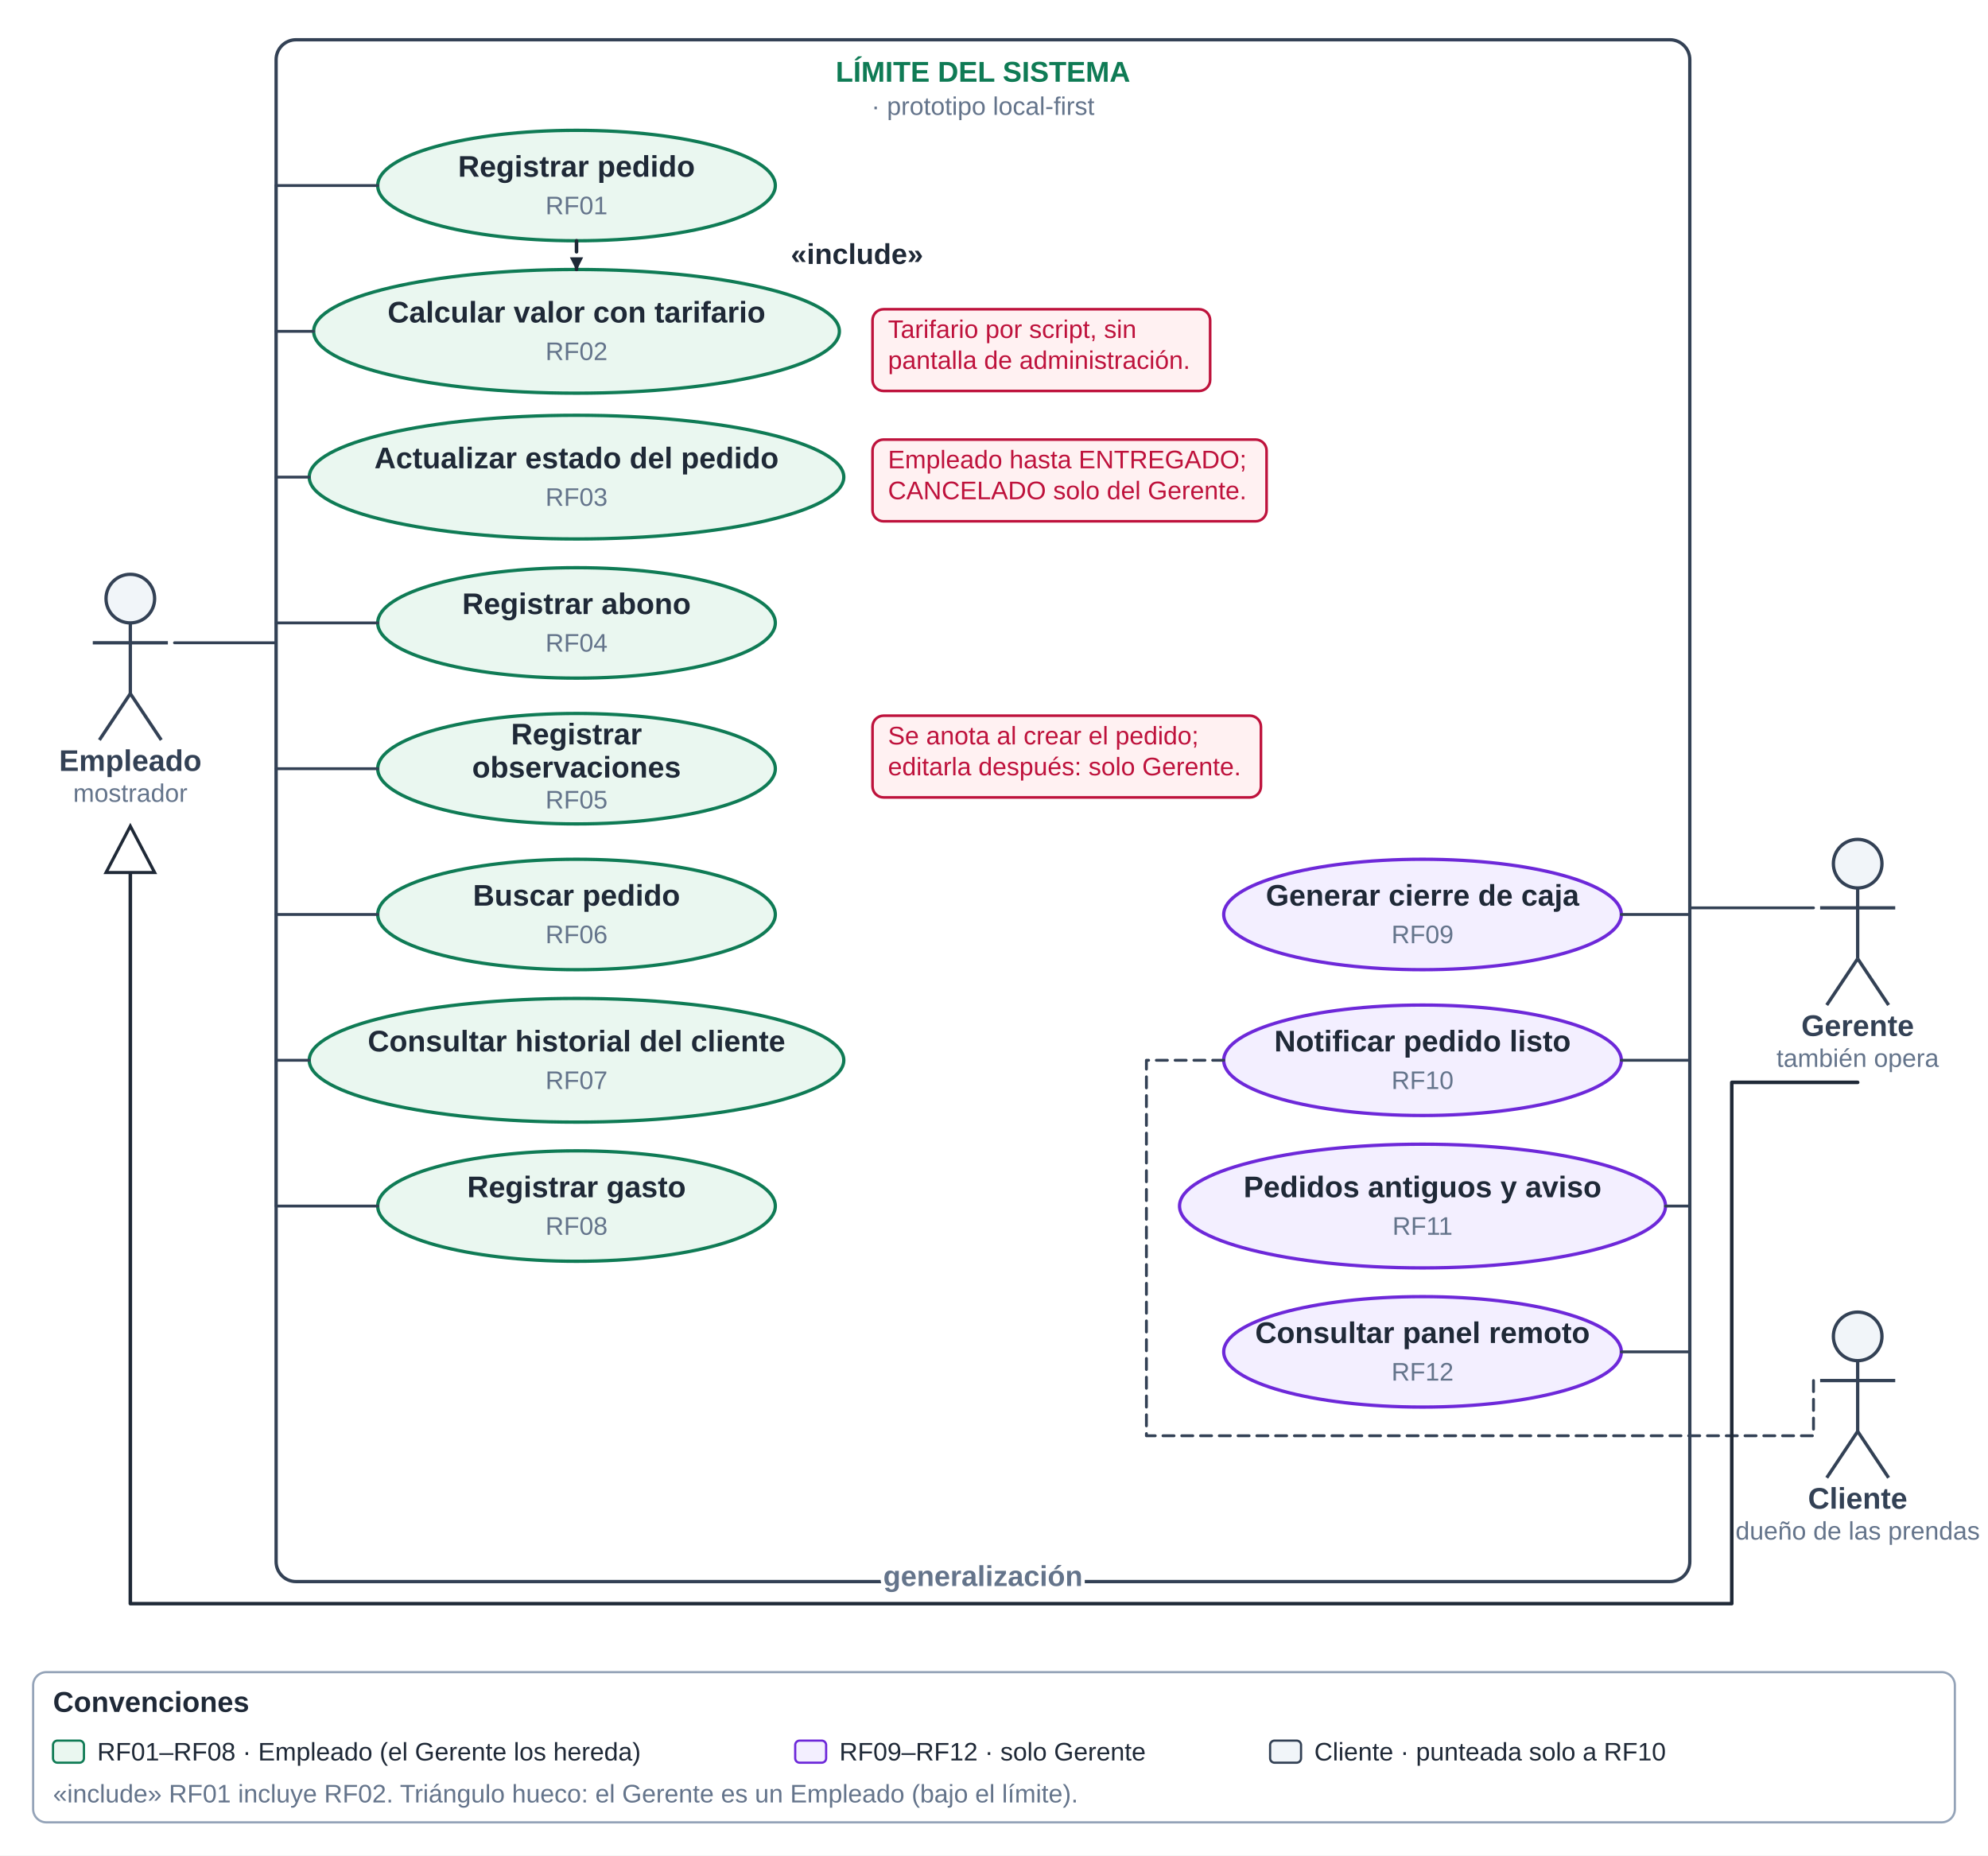
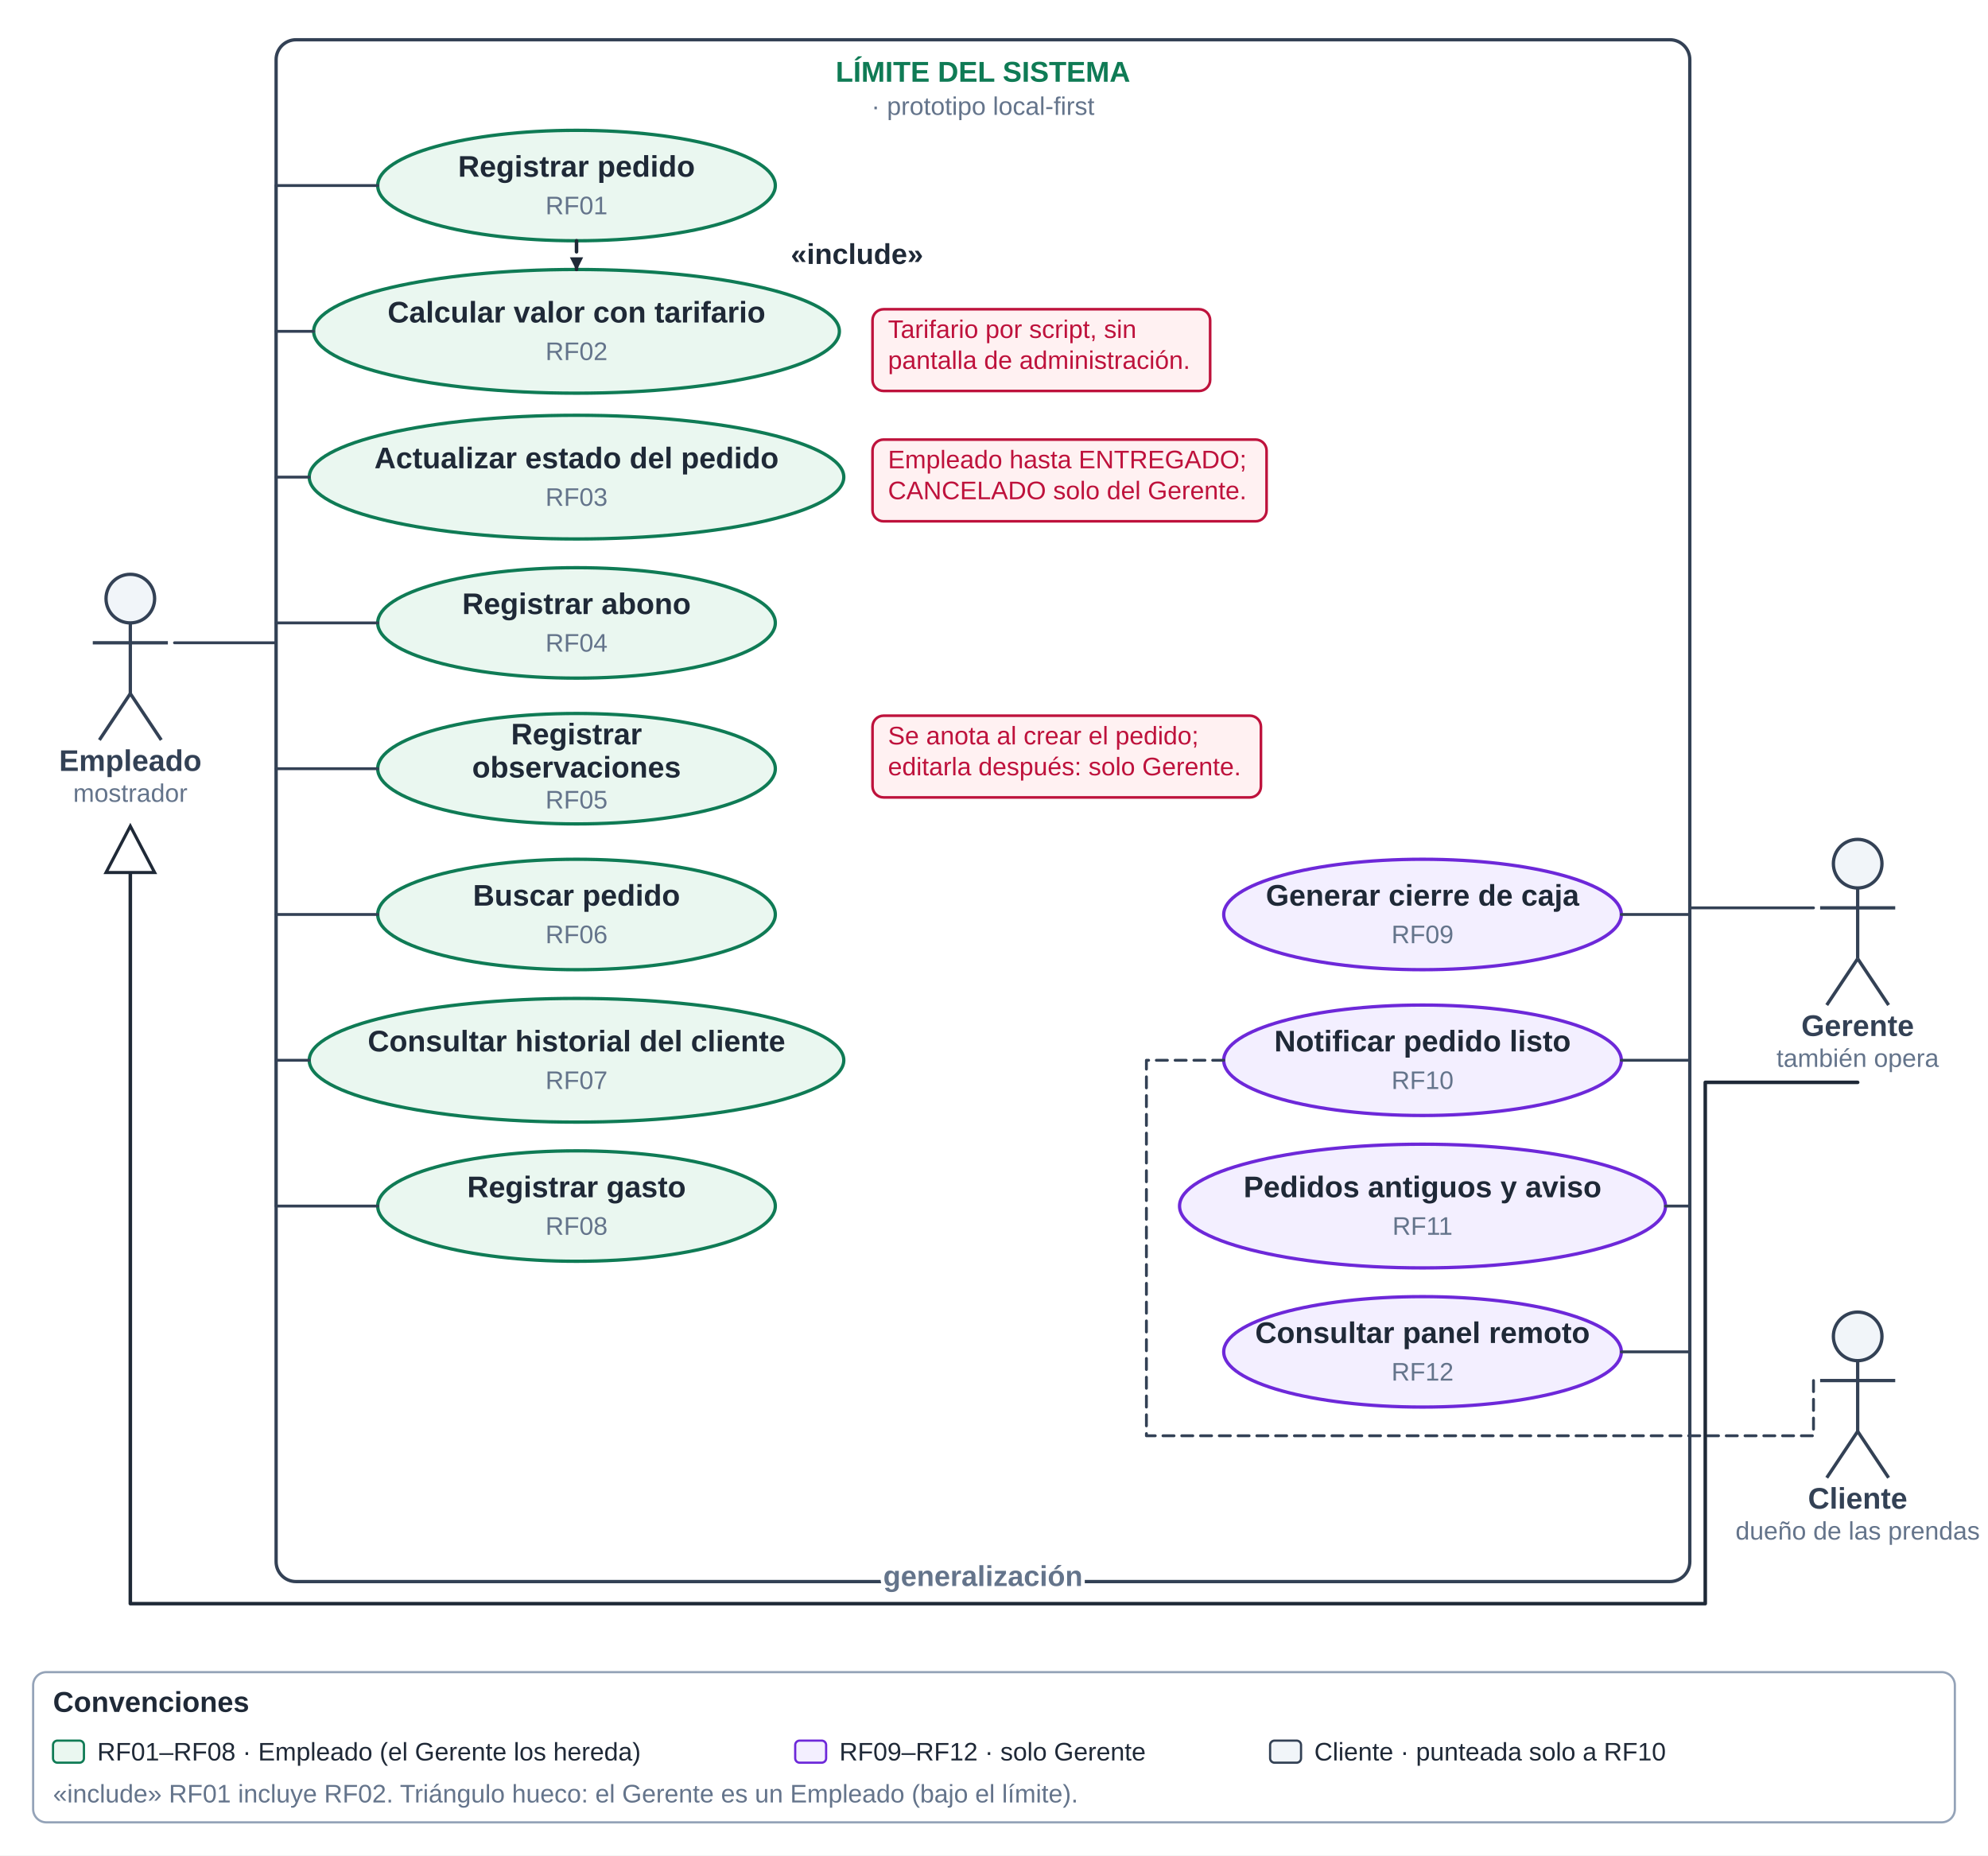
<svg xmlns="http://www.w3.org/2000/svg" width="1800" height="1680" viewBox="0 0 1800 1680">
  <rect width="1800" height="1680" fill="#ffffff" />
  <defs>
    <marker id="m-dark" markerWidth="14" markerHeight="14" refX="12" refY="7" orient="auto" markerUnits="userSpaceOnUse">
      <path d="M1,1 L13,7 L1,13 Z" fill="#1f2937" />
    </marker>
    <marker id="m-orange" markerWidth="14" markerHeight="14" refX="12" refY="7" orient="auto" markerUnits="userSpaceOnUse">
      <path d="M1,1 L13,7 L1,13 Z" fill="#c2410c" />
    </marker>
    <marker id="m-red" markerWidth="14" markerHeight="14" refX="12" refY="7" orient="auto" markerUnits="userSpaceOnUse">
      <path d="M1,1 L13,7 L1,13 Z" fill="#be123c" />
    </marker>
    <marker id="m-green" markerWidth="14" markerHeight="14" refX="12" refY="7" orient="auto" markerUnits="userSpaceOnUse">
      <path d="M1,1 L13,7 L1,13 Z" fill="#0f7b55" />
    </marker>
    <marker id="m-purple" markerWidth="14" markerHeight="14" refX="12" refY="7" orient="auto" markerUnits="userSpaceOnUse">
      <path d="M1,1 L13,7 L1,13 Z" fill="#6d28d9" />
    </marker>
    <marker id="m-gray" markerWidth="14" markerHeight="14" refX="12" refY="7" orient="auto" markerUnits="userSpaceOnUse">
      <path d="M1,1 L13,7 L1,13 Z" fill="#334155" />
    </marker>
    <marker id="m-gen" markerWidth="18" markerHeight="14" refX="17" refY="7" orient="auto" markerUnits="userSpaceOnUse">
      <path d="M1,1 L17,7 L1,13 Z" fill="#ffffff" stroke="#1f2937" stroke-width="1.8" />
    </marker>
  </defs>
  <rect x="250.0" y="36.0" width="1280.0" height="1396.0" rx="18" fill="#ffffff" stroke="#334155" stroke-width="3" />
  <text x="890.0" y="74.0" font-family="Arial, Helvetica, sans-serif" font-size="26" font-weight="700" fill="#0f7b55" text-anchor="middle">LÍMITE DEL SISTEMA</text>
  <text x="890.0" y="104.0" font-family="Arial, Helvetica, sans-serif" font-size="23" font-weight="400" fill="#64748b" text-anchor="middle">· prototipo local-first</text>
  <circle cx="118" cy="542" r="22" fill="#f1f5f9" stroke="#334155" stroke-width="3" />
  <line x1="118" y1="564" x2="118" y2="628" stroke="#334155" stroke-width="3" />
  <line x1="84" y1="582" x2="152" y2="582" stroke="#334155" stroke-width="3" />
  <line x1="118" y1="628" x2="90" y2="670" stroke="#334155" stroke-width="3" />
  <line x1="118" y1="628" x2="146" y2="670" stroke="#334155" stroke-width="3" />
  <text x="118.0" y="698.0" font-family="Arial, Helvetica, sans-serif" font-size="27" font-weight="700" fill="#334155" text-anchor="middle">Empleado</text>
  <text x="118.0" y="726.0" font-family="Arial, Helvetica, sans-serif" font-size="23" font-weight="400" fill="#64748b" text-anchor="middle">mostrador</text>
  <circle cx="1682" cy="782" r="22" fill="#f1f5f9" stroke="#334155" stroke-width="3" />
  <line x1="1682" y1="804" x2="1682" y2="868" stroke="#334155" stroke-width="3" />
  <line x1="1648" y1="822" x2="1716" y2="822" stroke="#334155" stroke-width="3" />
  <line x1="1682" y1="868" x2="1654" y2="910" stroke="#334155" stroke-width="3" />
  <line x1="1682" y1="868" x2="1710" y2="910" stroke="#334155" stroke-width="3" />
  <text x="1682.0" y="938.0" font-family="Arial, Helvetica, sans-serif" font-size="27" font-weight="700" fill="#334155" text-anchor="middle">Gerente</text>
  <text x="1682.0" y="966.0" font-family="Arial, Helvetica, sans-serif" font-size="23" font-weight="400" fill="#64748b" text-anchor="middle">también opera</text>
  <circle cx="1682" cy="1210" r="22" fill="#f1f5f9" stroke="#334155" stroke-width="3" />
  <line x1="1682" y1="1232" x2="1682" y2="1296" stroke="#334155" stroke-width="3" />
  <line x1="1648" y1="1250" x2="1716" y2="1250" stroke="#334155" stroke-width="3" />
  <line x1="1682" y1="1296" x2="1654" y2="1338" stroke="#334155" stroke-width="3" />
  <line x1="1682" y1="1296" x2="1710" y2="1338" stroke="#334155" stroke-width="3" />
  <text x="1682.0" y="1366.0" font-family="Arial, Helvetica, sans-serif" font-size="27" font-weight="700" fill="#334155" text-anchor="middle">Cliente</text>
  <text x="1682.0" y="1394.0" font-family="Arial, Helvetica, sans-serif" font-size="23" font-weight="400" fill="#64748b" text-anchor="middle">dueño de las prendas</text>
  <ellipse cx="522" cy="168" rx="180" ry="50" fill="#eaf7f0" stroke="#0f7b55" stroke-width="3" />
  <text x="522.0" y="160.0" font-family="Arial, Helvetica, sans-serif" font-size="27" font-weight="700" fill="#1f2937" text-anchor="middle">Registrar pedido</text>
  <text x="522.0" y="194.0" font-family="Arial, Helvetica, sans-serif" font-size="23" font-weight="400" fill="#64748b" text-anchor="middle">RF01</text>
  <ellipse cx="522" cy="300" rx="238" ry="56" fill="#eaf7f0" stroke="#0f7b55" stroke-width="3" />
  <text x="522.0" y="292.0" font-family="Arial, Helvetica, sans-serif" font-size="27" font-weight="700" fill="#1f2937" text-anchor="middle">Calcular valor con tarifario</text>
  <text x="522.0" y="326.0" font-family="Arial, Helvetica, sans-serif" font-size="23" font-weight="400" fill="#64748b" text-anchor="middle">RF02</text>
  <ellipse cx="522" cy="432" rx="242" ry="56" fill="#eaf7f0" stroke="#0f7b55" stroke-width="3" />
  <text x="522.0" y="424.0" font-family="Arial, Helvetica, sans-serif" font-size="27" font-weight="700" fill="#1f2937" text-anchor="middle">Actualizar estado del pedido</text>
  <text x="522.0" y="458.0" font-family="Arial, Helvetica, sans-serif" font-size="23" font-weight="400" fill="#64748b" text-anchor="middle">RF03</text>
  <ellipse cx="522" cy="564" rx="180" ry="50" fill="#eaf7f0" stroke="#0f7b55" stroke-width="3" />
  <text x="522.0" y="556.0" font-family="Arial, Helvetica, sans-serif" font-size="27" font-weight="700" fill="#1f2937" text-anchor="middle">Registrar abono</text>
  <text x="522.0" y="590.0" font-family="Arial, Helvetica, sans-serif" font-size="23" font-weight="400" fill="#64748b" text-anchor="middle">RF04</text>
  <ellipse cx="522" cy="696" rx="180" ry="50" fill="#eaf7f0" stroke="#0f7b55" stroke-width="3" />
  <text x="522.0" y="674.0" font-family="Arial, Helvetica, sans-serif" font-size="27" font-weight="700" fill="#1f2937" text-anchor="middle">Registrar</text>
  <text x="522.0" y="704.0" font-family="Arial, Helvetica, sans-serif" font-size="27" font-weight="700" fill="#1f2937" text-anchor="middle">observaciones</text>
  <text x="522.0" y="732.0" font-family="Arial, Helvetica, sans-serif" font-size="23" font-weight="400" fill="#64748b" text-anchor="middle">RF05</text>
  <ellipse cx="522" cy="828" rx="180" ry="50" fill="#eaf7f0" stroke="#0f7b55" stroke-width="3" />
  <text x="522.0" y="820.0" font-family="Arial, Helvetica, sans-serif" font-size="27" font-weight="700" fill="#1f2937" text-anchor="middle">Buscar pedido</text>
  <text x="522.0" y="854.0" font-family="Arial, Helvetica, sans-serif" font-size="23" font-weight="400" fill="#64748b" text-anchor="middle">RF06</text>
  <ellipse cx="522" cy="960" rx="242" ry="56" fill="#eaf7f0" stroke="#0f7b55" stroke-width="3" />
  <text x="522.0" y="952.0" font-family="Arial, Helvetica, sans-serif" font-size="27" font-weight="700" fill="#1f2937" text-anchor="middle">Consultar historial del cliente</text>
  <text x="522.0" y="986.0" font-family="Arial, Helvetica, sans-serif" font-size="23" font-weight="400" fill="#64748b" text-anchor="middle">RF07</text>
  <ellipse cx="522" cy="1092" rx="180" ry="50" fill="#eaf7f0" stroke="#0f7b55" stroke-width="3" />
  <text x="522.0" y="1084.0" font-family="Arial, Helvetica, sans-serif" font-size="27" font-weight="700" fill="#1f2937" text-anchor="middle">Registrar gasto</text>
  <text x="522.0" y="1118.0" font-family="Arial, Helvetica, sans-serif" font-size="23" font-weight="400" fill="#64748b" text-anchor="middle">RF08</text>
  <ellipse cx="1288" cy="828" rx="180" ry="50" fill="#f3efff" stroke="#6d28d9" stroke-width="3" />
  <text x="1288.0" y="820.0" font-family="Arial, Helvetica, sans-serif" font-size="27" font-weight="700" fill="#1f2937" text-anchor="middle">Generar cierre de caja</text>
  <text x="1288.0" y="854.0" font-family="Arial, Helvetica, sans-serif" font-size="23" font-weight="400" fill="#64748b" text-anchor="middle">RF09</text>
  <ellipse cx="1288" cy="960" rx="180" ry="50" fill="#f3efff" stroke="#6d28d9" stroke-width="3" />
  <text x="1288.0" y="952.0" font-family="Arial, Helvetica, sans-serif" font-size="27" font-weight="700" fill="#1f2937" text-anchor="middle">Notificar pedido listo</text>
  <text x="1288.0" y="986.0" font-family="Arial, Helvetica, sans-serif" font-size="23" font-weight="400" fill="#64748b" text-anchor="middle">RF10</text>
  <ellipse cx="1288" cy="1092" rx="220" ry="56" fill="#f3efff" stroke="#6d28d9" stroke-width="3" />
  <text x="1288.0" y="1084.0" font-family="Arial, Helvetica, sans-serif" font-size="27" font-weight="700" fill="#1f2937" text-anchor="middle">Pedidos antiguos y aviso</text>
  <text x="1288.0" y="1118.0" font-family="Arial, Helvetica, sans-serif" font-size="23" font-weight="400" fill="#64748b" text-anchor="middle">RF11</text>
  <ellipse cx="1288" cy="1224" rx="180" ry="50" fill="#f3efff" stroke="#6d28d9" stroke-width="3" />
  <text x="1288.0" y="1216.0" font-family="Arial, Helvetica, sans-serif" font-size="27" font-weight="700" fill="#1f2937" text-anchor="middle">Consultar panel remoto</text>
  <text x="1288.0" y="1250.0" font-family="Arial, Helvetica, sans-serif" font-size="23" font-weight="400" fill="#64748b" text-anchor="middle">RF12</text>
  <path d="M158.0,582.0 L250.0,582.0" fill="none" stroke="#334155" stroke-width="2.6" stroke-linejoin="round" stroke-linecap="round" />
  <path d="M250.0,168.0 L250.0,1092.0" fill="none" stroke="#334155" stroke-width="2.6" stroke-linejoin="round" stroke-linecap="round" />
  <path d="M250.0,168.0 L342.0,168.0" fill="none" stroke="#334155" stroke-width="2.6" stroke-linejoin="round" stroke-linecap="round" />
  <path d="M250.0,300.0 L284.0,300.0" fill="none" stroke="#334155" stroke-width="2.6" stroke-linejoin="round" stroke-linecap="round" />
  <path d="M250.0,432.0 L280.0,432.0" fill="none" stroke="#334155" stroke-width="2.6" stroke-linejoin="round" stroke-linecap="round" />
  <path d="M250.0,564.0 L342.0,564.0" fill="none" stroke="#334155" stroke-width="2.6" stroke-linejoin="round" stroke-linecap="round" />
  <path d="M250.0,696.0 L342.0,696.0" fill="none" stroke="#334155" stroke-width="2.6" stroke-linejoin="round" stroke-linecap="round" />
  <path d="M250.0,828.0 L342.0,828.0" fill="none" stroke="#334155" stroke-width="2.6" stroke-linejoin="round" stroke-linecap="round" />
  <path d="M250.0,960.0 L280.0,960.0" fill="none" stroke="#334155" stroke-width="2.6" stroke-linejoin="round" stroke-linecap="round" />
  <path d="M250.0,1092.0 L342.0,1092.0" fill="none" stroke="#334155" stroke-width="2.6" stroke-linejoin="round" stroke-linecap="round" />
  <path d="M1642.0,822.0 L1530.0,822.0" fill="none" stroke="#334155" stroke-width="2.6" stroke-linejoin="round" stroke-linecap="round" />
  <path d="M1530.0,828.0 L1530.0,1224.0" fill="none" stroke="#334155" stroke-width="2.6" stroke-linejoin="round" stroke-linecap="round" />
  <path d="M1530.0,828.0 L1468.0,828.0" fill="none" stroke="#334155" stroke-width="2.6" stroke-linejoin="round" stroke-linecap="round" />
  <path d="M1530.0,960.0 L1468.0,960.0" fill="none" stroke="#334155" stroke-width="2.6" stroke-linejoin="round" stroke-linecap="round" />
  <path d="M1530.0,1092.0 L1508.0,1092.0" fill="none" stroke="#334155" stroke-width="2.6" stroke-linejoin="round" stroke-linecap="round" />
  <path d="M1530.0,1224.0 L1468.0,1224.0" fill="none" stroke="#334155" stroke-width="2.6" stroke-linejoin="round" stroke-linecap="round" />
  <path d="M1642.0,1250.0 L1642.0,1300.0 L1038.0,1300.0 L1038.0,960.0 L1108.0,960.0" fill="none" stroke="#334155" stroke-width="2.6" stroke-linejoin="round" stroke-linecap="round" stroke-dasharray="10 7" />
  <path d="M522.0,218.0 L522.0,244.0" fill="none" stroke="#1f2937" stroke-width="3.2" stroke-linejoin="round" stroke-linecap="round" stroke-dasharray="10 7" marker-end="url(#m-dark)" />
  <text x="716.0" y="239.0" font-family="Arial, Helvetica, sans-serif" font-size="26" font-weight="700" fill="#1f2937" text-anchor="start" stroke="#ffffff" stroke-width="7" paint-order="stroke" stroke-linejoin="round" stroke-linecap="round">«include»</text>
  <rect x="790.0" y="280.0" width="305.7" height="74.0" rx="10" fill="#fff1f2" stroke="#be123c" stroke-width="2.4" />
  <text x="804.0" y="306.0" font-family="Arial, Helvetica, sans-serif" font-size="23" font-weight="400" fill="#be123c" text-anchor="start">Tarifario por script, sin</text>
  <text x="804.0" y="334.0" font-family="Arial, Helvetica, sans-serif" font-size="23" font-weight="400" fill="#be123c" text-anchor="start">pantalla de administración.</text>
  <rect x="790.0" y="398.0" width="356.8" height="74.0" rx="10" fill="#fff1f2" stroke="#be123c" stroke-width="2.4" />
  <text x="804.0" y="424.0" font-family="Arial, Helvetica, sans-serif" font-size="23" font-weight="400" fill="#be123c" text-anchor="start">Empleado hasta ENTREGADO;</text>
  <text x="804.0" y="452.0" font-family="Arial, Helvetica, sans-serif" font-size="23" font-weight="400" fill="#be123c" text-anchor="start">CANCELADO solo del Gerente.</text>
  <rect x="790.0" y="648.0" width="351.7" height="74.0" rx="10" fill="#fff1f2" stroke="#be123c" stroke-width="2.4" />
  <text x="804.0" y="674.0" font-family="Arial, Helvetica, sans-serif" font-size="23" font-weight="400" fill="#be123c" text-anchor="start">Se anota al crear el pedido;</text>
  <text x="804.0" y="702.0" font-family="Arial, Helvetica, sans-serif" font-size="23" font-weight="400" fill="#be123c" text-anchor="start">editarla después: solo Gerente.</text>
-   <path d="M1682.0,980.0 L1568.0,980.0 L1568.0,1452.0 L118.0,1452.0 L118.0,790.0" fill="none" stroke="#1f2937" stroke-width="3.2" stroke-linejoin="round" stroke-linecap="round" />
+   <path d="M1682.0,980.0 L1544.0,980.0 L1544.0,1452.0 L118.0,1452.0 L118.0,790.0" fill="none" stroke="#1f2937" stroke-width="3.2" stroke-linejoin="round" stroke-linecap="round" />
  <polygon points="118.0,748.0 96.0,790.0 140.0,790.0" fill="#ffffff" stroke="#1f2937" stroke-width="2.8" />
  <text x="890.0" y="1436.0" font-family="Arial, Helvetica, sans-serif" font-size="26" font-weight="700" fill="#64748b" text-anchor="middle" stroke="#ffffff" stroke-width="7" paint-order="stroke" stroke-linejoin="round" stroke-linecap="round">generalización</text>
  <rect x="30.0" y="1514.0" width="1740.0" height="136.0" rx="12" fill="#ffffff" stroke="#94a3b8" stroke-width="2" />
  <text x="48.0" y="1550.0" font-family="Arial, Helvetica, sans-serif" font-size="26" font-weight="700" fill="#1f2937" text-anchor="start">Convenciones</text>
  <rect x="48.0" y="1576.0" width="28.0" height="20.0" rx="4" fill="#eaf7f0" stroke="#0f7b55" stroke-width="2" />
  <text x="88.0" y="1594.0" font-family="Arial, Helvetica, sans-serif" font-size="23" font-weight="400" fill="#1f2937" text-anchor="start">RF01–RF08 · Empleado (el Gerente los hereda)</text>
  <rect x="720.0" y="1576.0" width="28.0" height="20.0" rx="4" fill="#f3efff" stroke="#6d28d9" stroke-width="2" />
  <text x="760.0" y="1594.0" font-family="Arial, Helvetica, sans-serif" font-size="23" font-weight="400" fill="#1f2937" text-anchor="start">RF09–RF12 · solo Gerente</text>
  <rect x="1150.0" y="1576.0" width="28.0" height="20.0" rx="4" fill="#f1f5f9" stroke="#334155" stroke-width="2" />
  <text x="1190.0" y="1594.0" font-family="Arial, Helvetica, sans-serif" font-size="23" font-weight="400" fill="#1f2937" text-anchor="start">Cliente · punteada solo a RF10</text>
  <text x="48.0" y="1632.0" font-family="Arial, Helvetica, sans-serif" font-size="23" font-weight="400" fill="#64748b" text-anchor="start">«include»  RF01 incluye RF02.   Triángulo hueco: el Gerente es un Empleado (bajo el límite).</text>
</svg>
